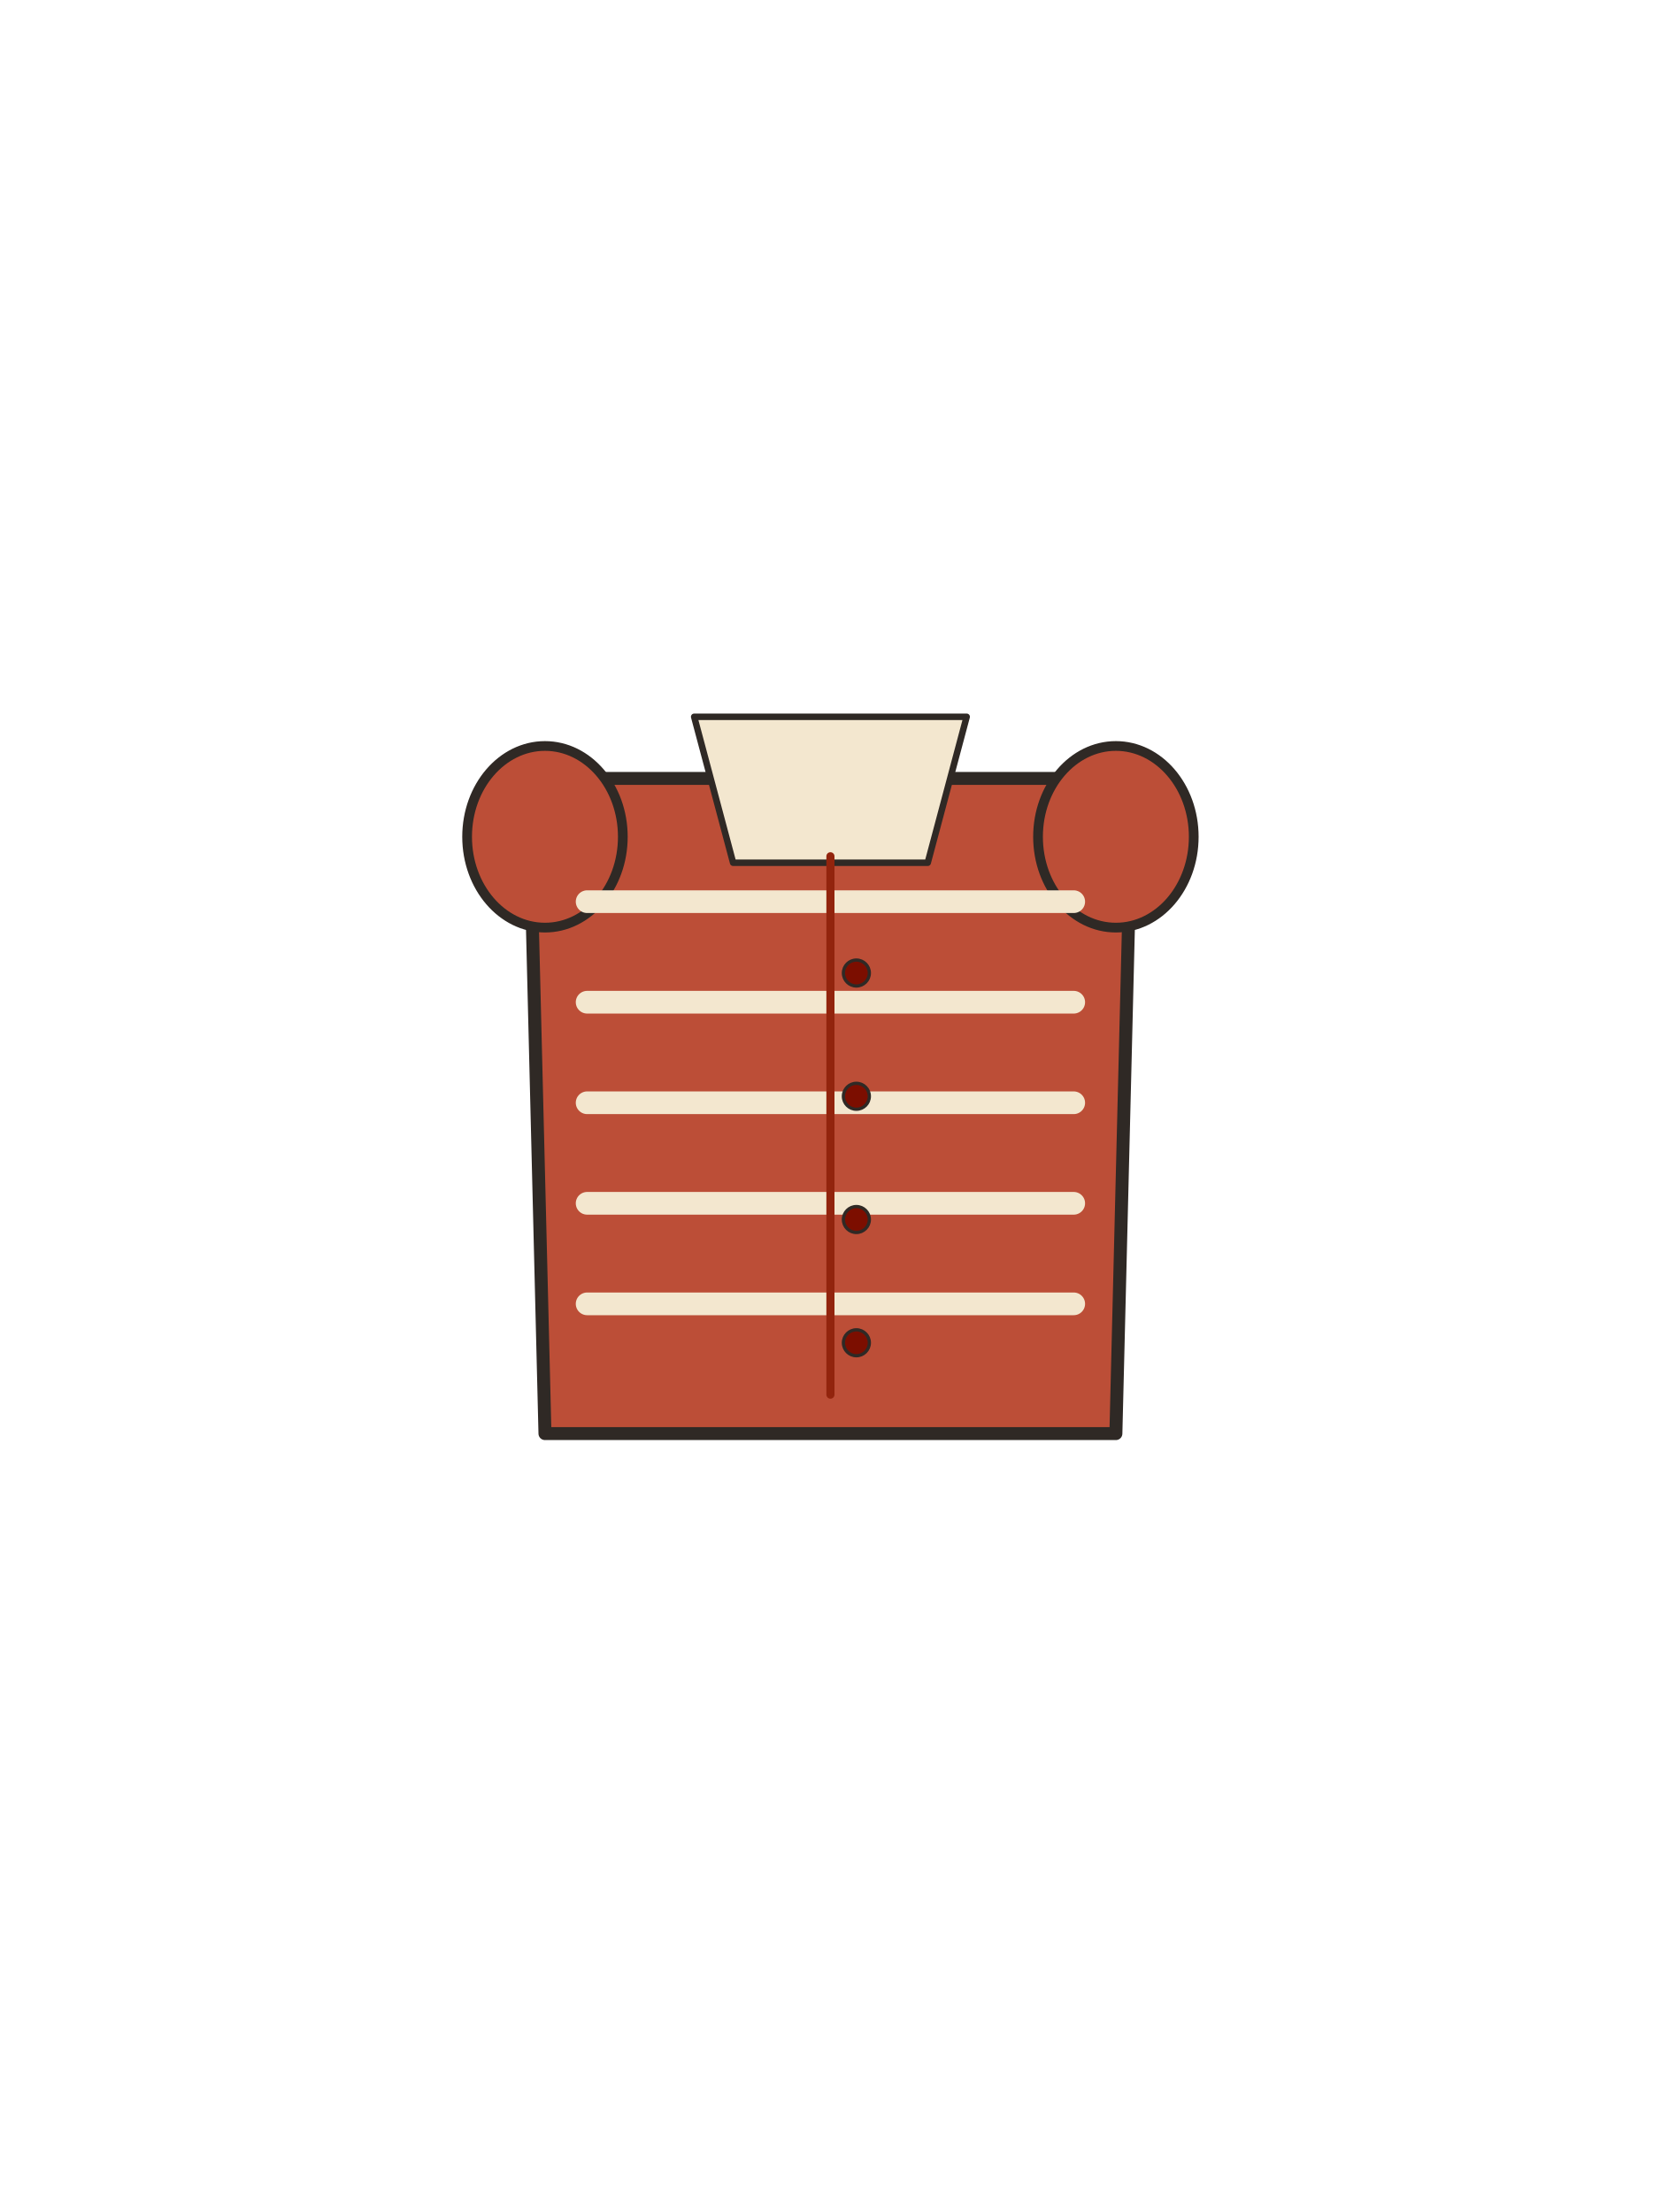
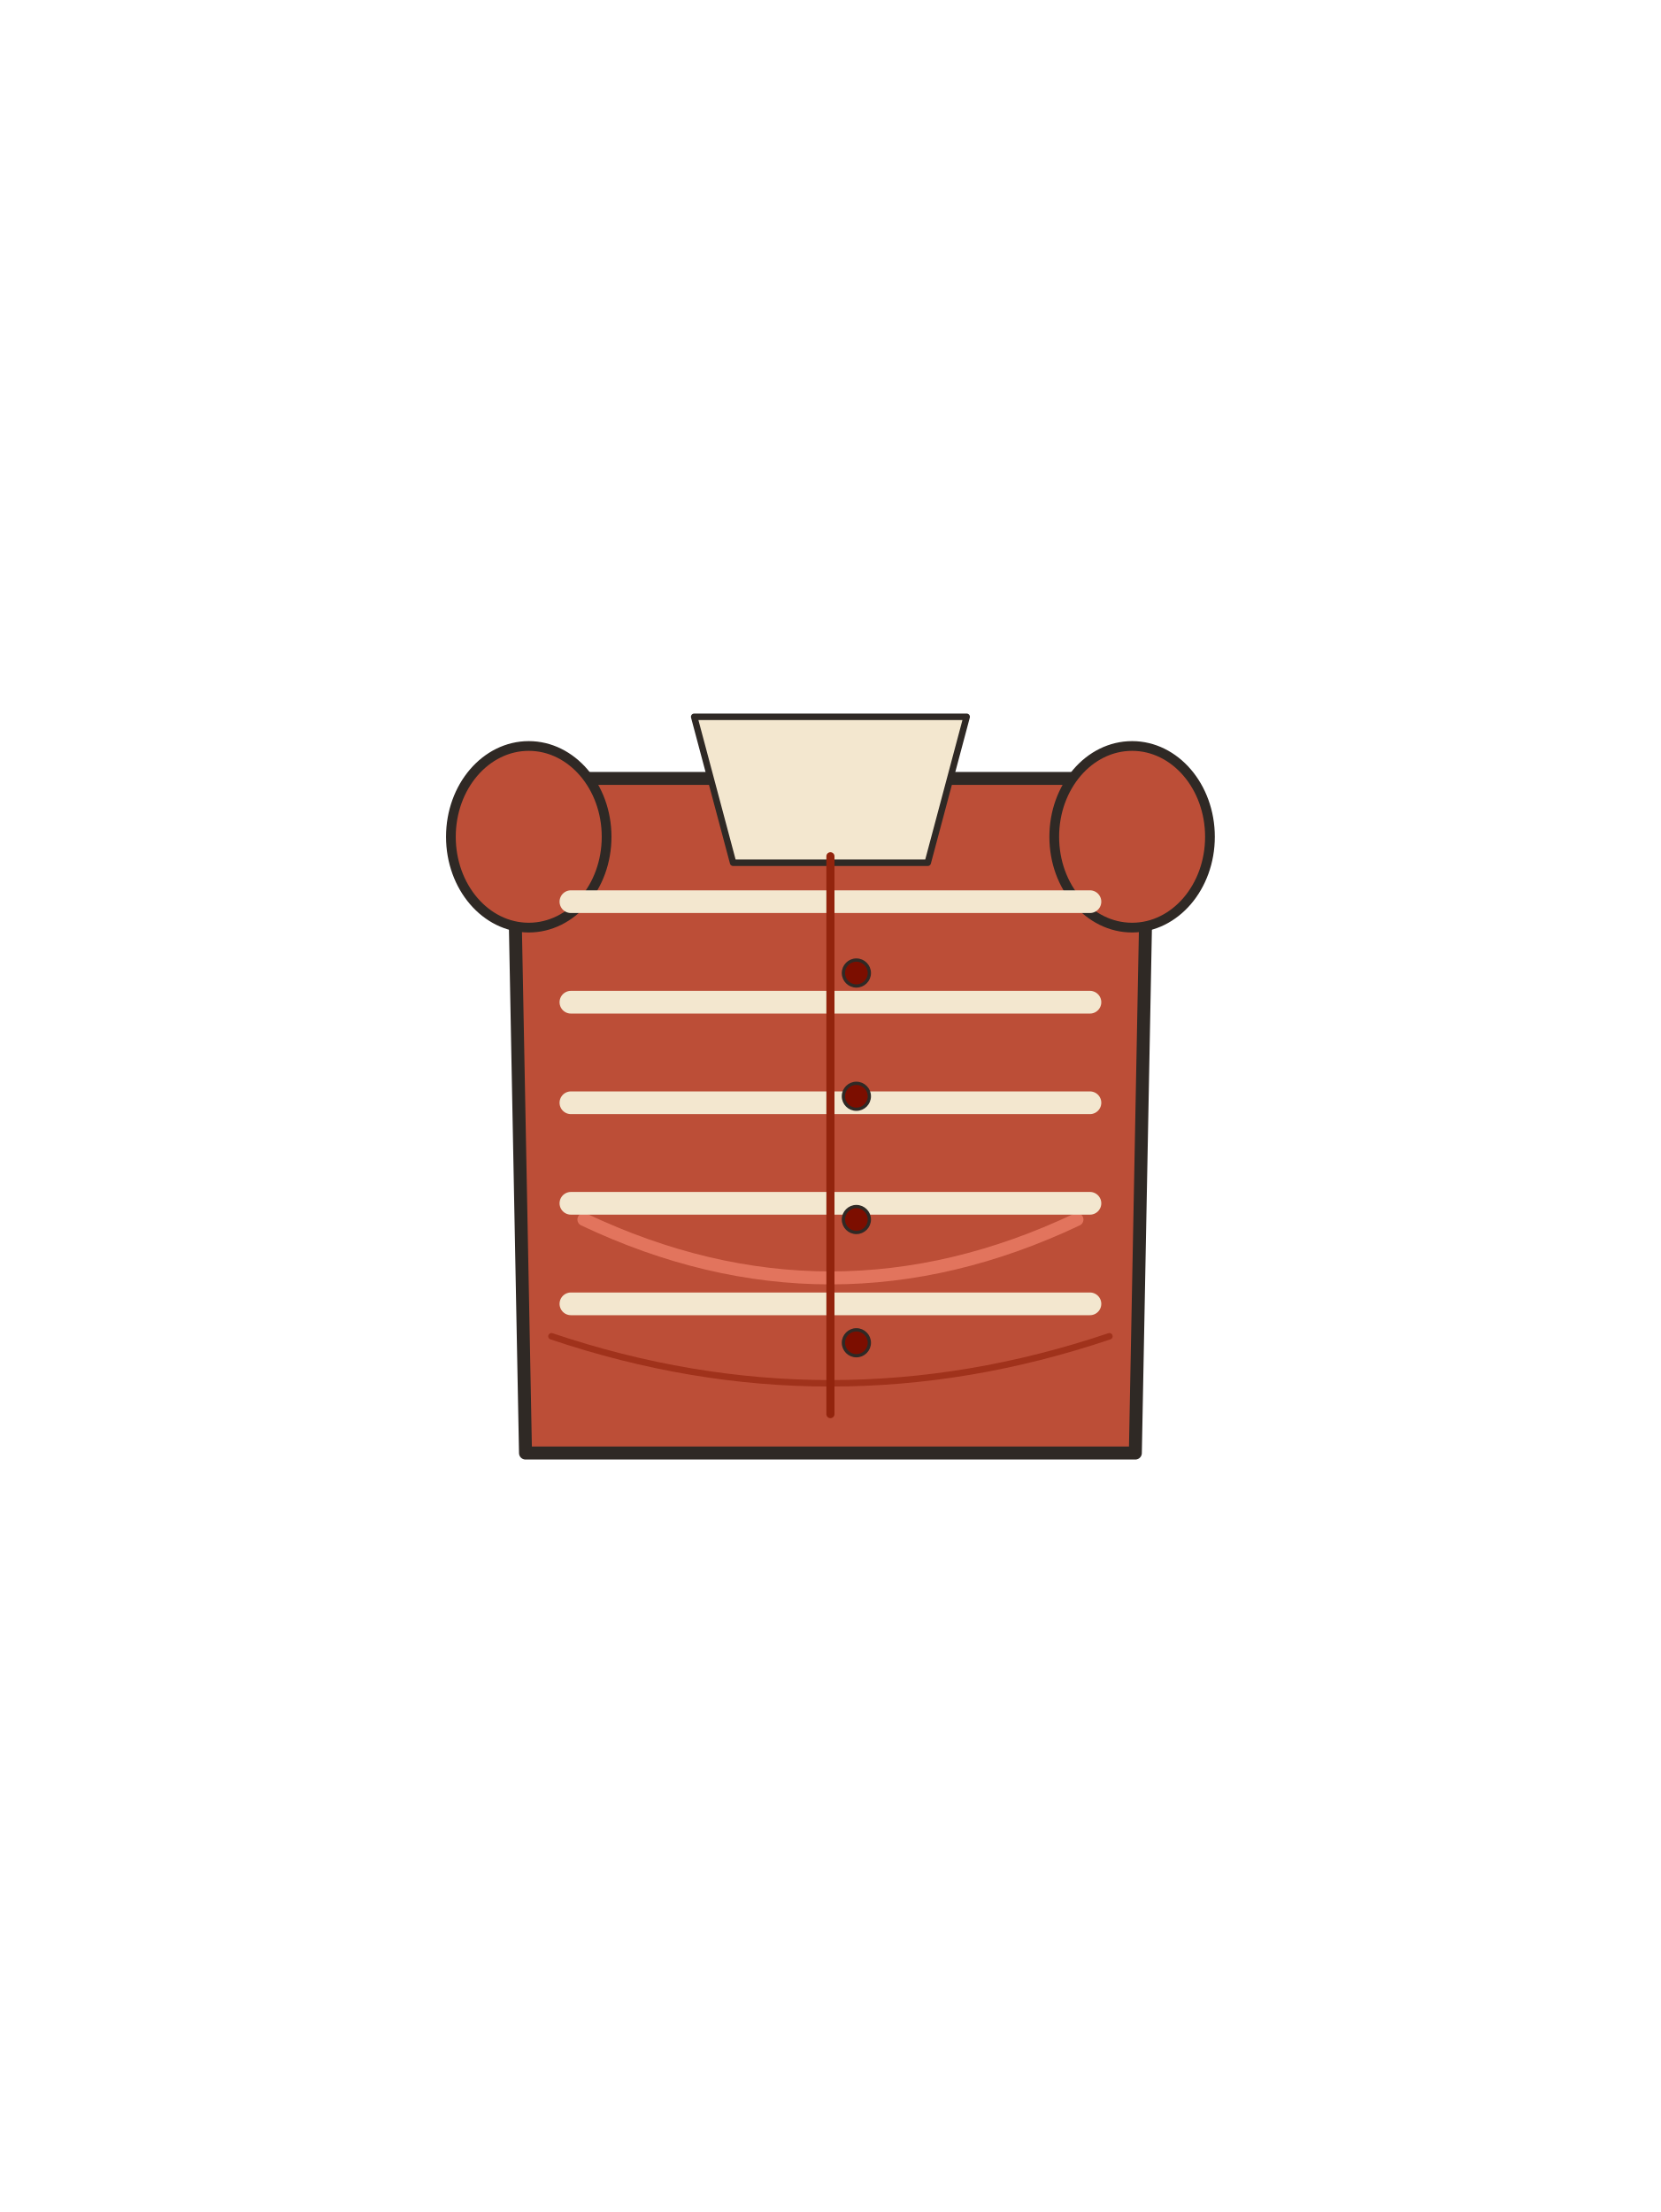
<svg xmlns="http://www.w3.org/2000/svg" baseProfile="full" height="682" version="1.1" viewBox="0 0 512 682" width="512">
  <defs />
-   <polygon fill="#bc4e37" points="163.0,240 349.0,240 344.0,442 168.0,442" stroke="#2f2925" stroke-linecap="round" stroke-linejoin="round" stroke-width="4" />
-   <ellipse cx="168.0" cy="258" fill="#bc4e37" rx="24" ry="28" stroke="#2f2925" stroke-width="3" />
-   <ellipse cx="344.0" cy="258" fill="#bc4e37" rx="24" ry="28" stroke="#2f2925" stroke-width="3" />
+   <polygon fill="#bc4e37" points="158.0,240 354.0,240 350.0,448 162.0,448" stroke="#2f2925" stroke-linecap="round" stroke-linejoin="round" stroke-width="4" />
+   <path d="M 180.0 376 Q 256 412 332.0 376" fill="none" stroke="#e2745d" stroke-linecap="round" stroke-linejoin="round" stroke-width="4" />
+   <path d="M 170.0 412 Q 256 441 342.0 412" fill="none" stroke="#a0321b" stroke-linecap="round" stroke-linejoin="round" stroke-width="2" />
+   <ellipse cx="163.0" cy="258" fill="#bc4e37" rx="24" ry="28" stroke="#2f2925" stroke-width="3" />
+   <ellipse cx="349.0" cy="258" fill="#bc4e37" rx="24" ry="28" stroke="#2f2925" stroke-width="3" />
  <polygon fill="#f3e7cf" points="214,221 298,221 286,266 226,266" stroke="#2f2925" stroke-linecap="round" stroke-linejoin="round" stroke-width="2" />
-   <line stroke="#f3e7cf" stroke-linecap="round" stroke-width="7" x1="181.0" x2="331.0" y1="278" y2="278" />
-   <line stroke="#f3e7cf" stroke-linecap="round" stroke-width="7" x1="181.0" x2="331.0" y1="309" y2="309" />
-   <line stroke="#f3e7cf" stroke-linecap="round" stroke-width="7" x1="181.0" x2="331.0" y1="340" y2="340" />
-   <line stroke="#f3e7cf" stroke-linecap="round" stroke-width="7" x1="181.0" x2="331.0" y1="371" y2="371" />
-   <line stroke="#f3e7cf" stroke-linecap="round" stroke-width="7" x1="181.0" x2="331.0" y1="402" y2="402" />
-   <line stroke="#92240d" stroke-linecap="round" stroke-width="2.5" x1="256" x2="256" y1="264" y2="430" />
+   <line stroke="#f3e7cf" stroke-linecap="round" stroke-width="7" x1="176.0" x2="336.0" y1="278" y2="278" />
+   <line stroke="#f3e7cf" stroke-linecap="round" stroke-width="7" x1="176.0" x2="336.0" y1="309" y2="309" />
+   <line stroke="#f3e7cf" stroke-linecap="round" stroke-width="7" x1="176.0" x2="336.0" y1="340" y2="340" />
+   <line stroke="#f3e7cf" stroke-linecap="round" stroke-width="7" x1="176.0" x2="336.0" y1="371" y2="371" />
+   <line stroke="#f3e7cf" stroke-linecap="round" stroke-width="7" x1="176.0" x2="336.0" y1="402" y2="402" />
+   <line stroke="#92240d" stroke-linecap="round" stroke-width="2.5" x1="256" x2="256" y1="264" y2="436" />
  <circle cx="264" cy="300" fill="#7c0e00" r="4" stroke="#2f2925" stroke-width="1" />
  <circle cx="264" cy="338" fill="#7c0e00" r="4" stroke="#2f2925" stroke-width="1" />
  <circle cx="264" cy="376" fill="#7c0e00" r="4" stroke="#2f2925" stroke-width="1" />
  <circle cx="264" cy="414" fill="#7c0e00" r="4" stroke="#2f2925" stroke-width="1" />
</svg>
